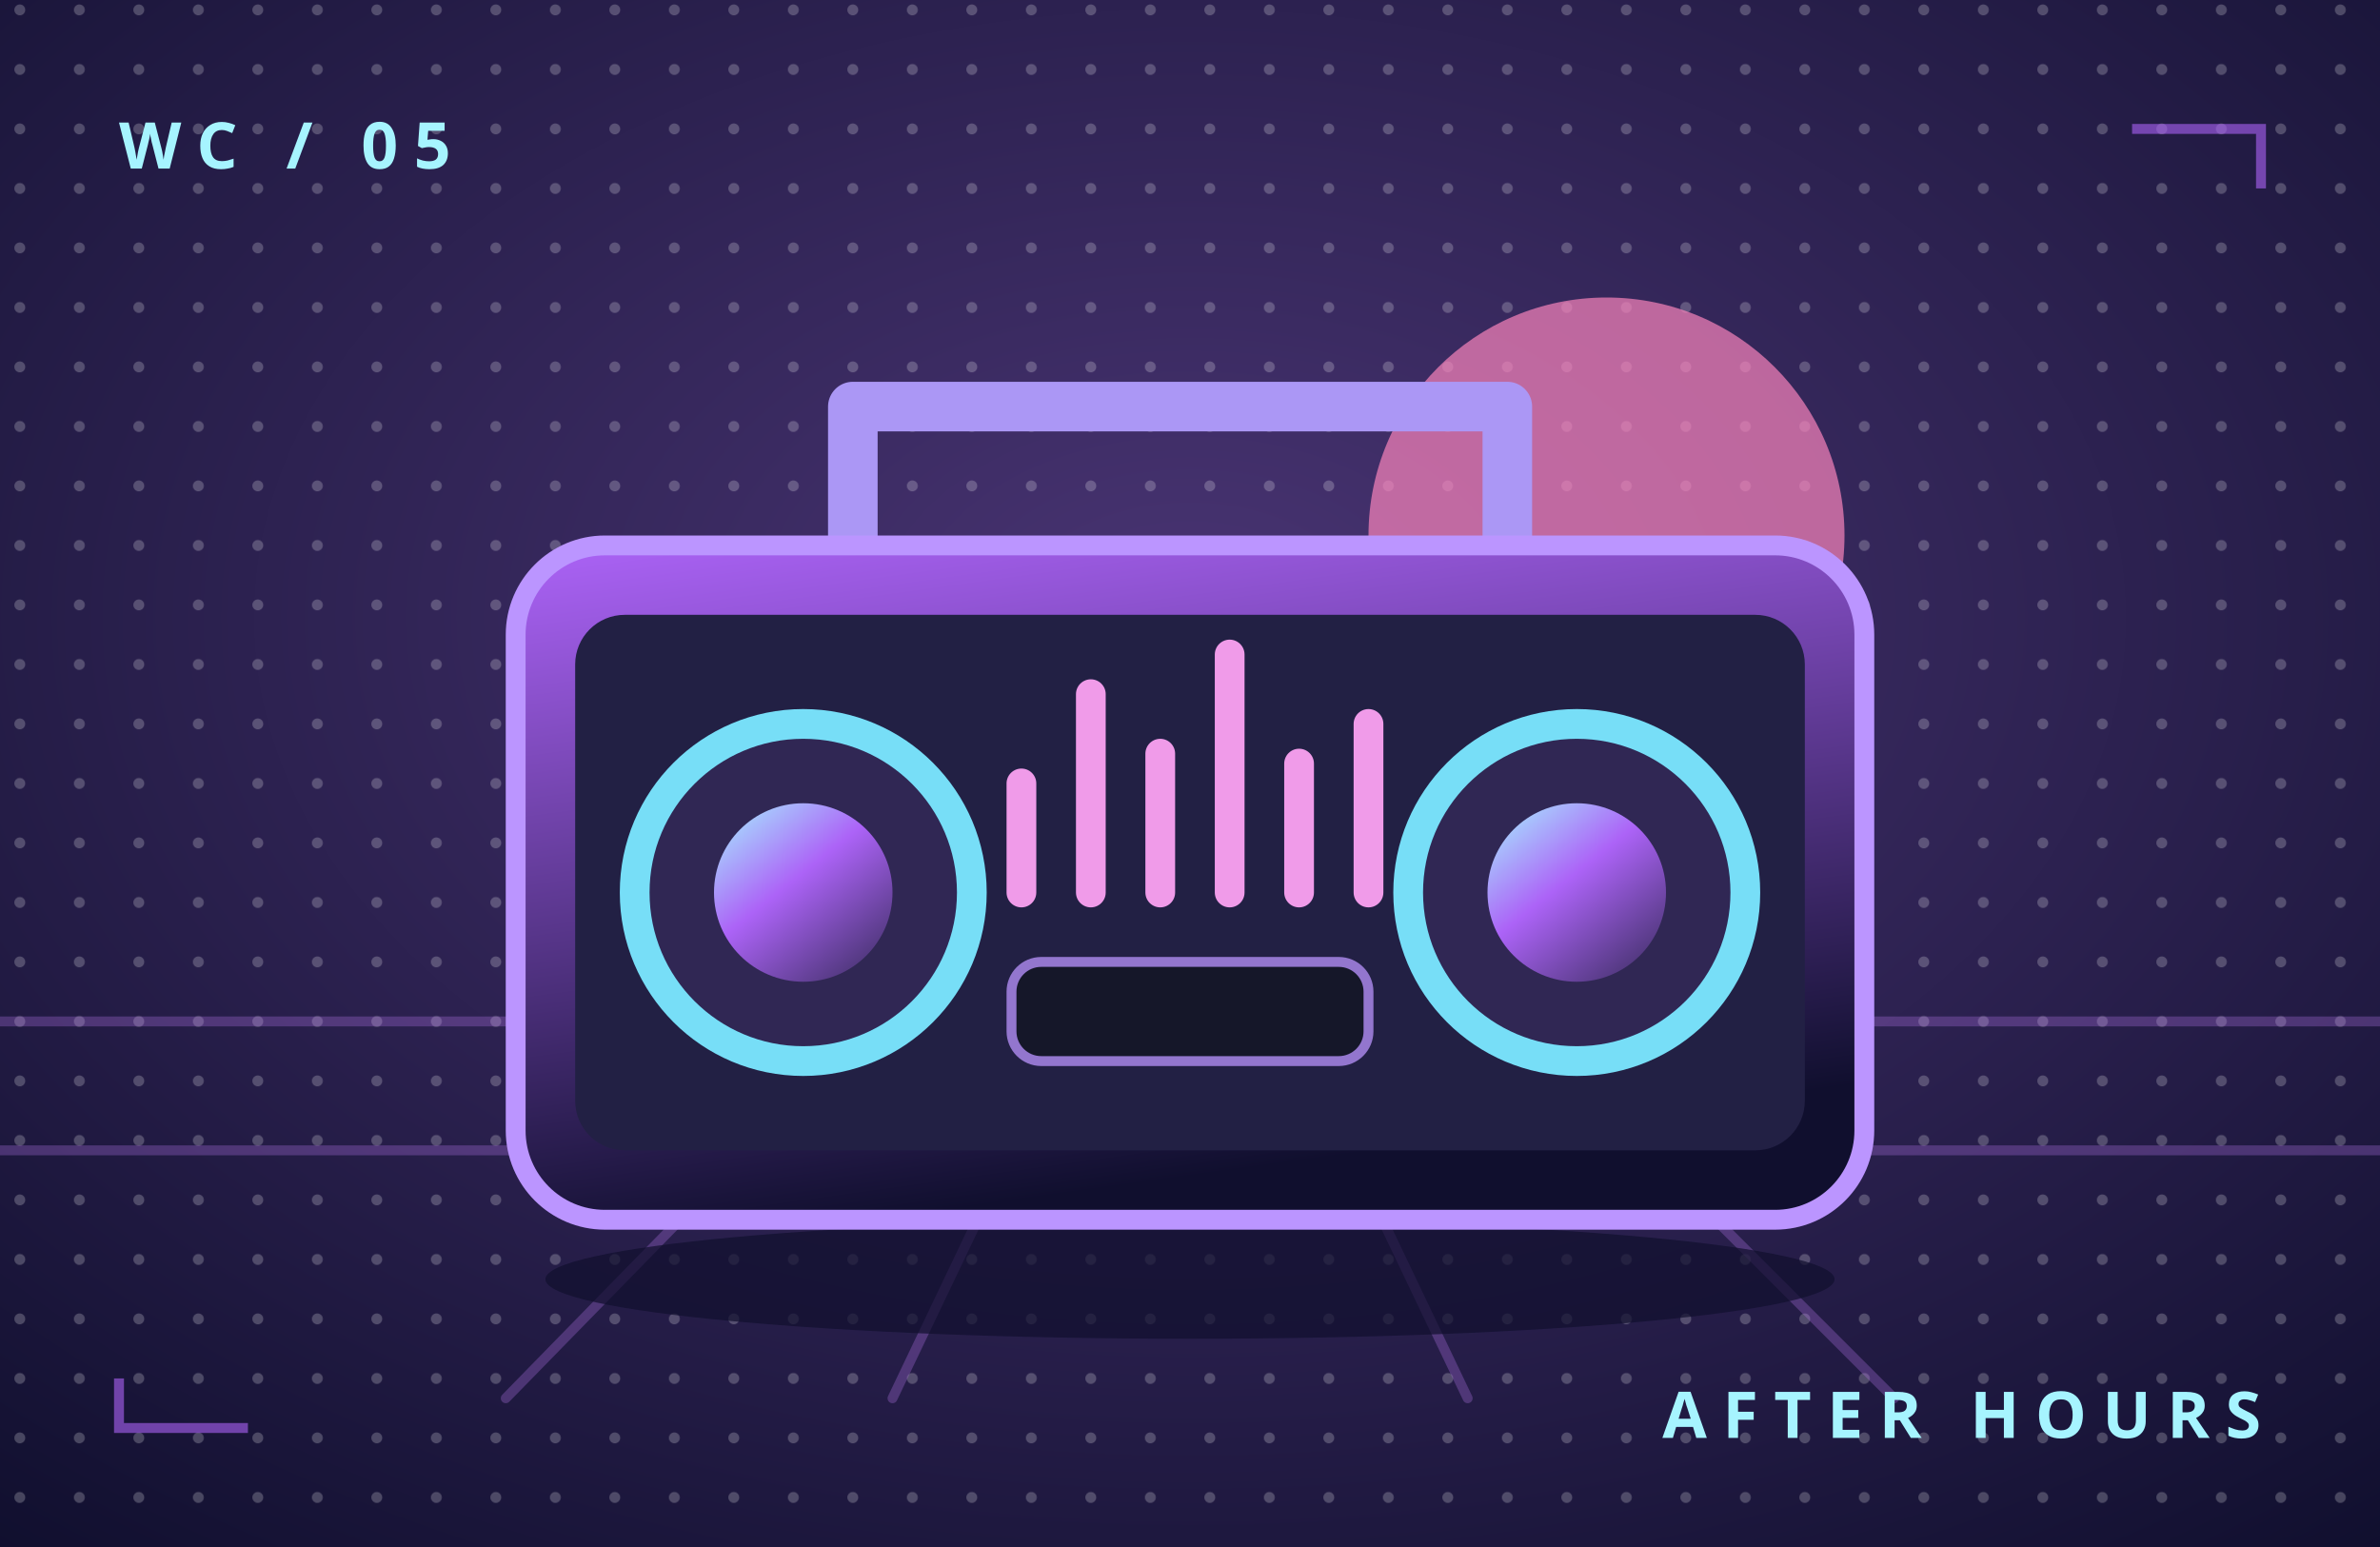
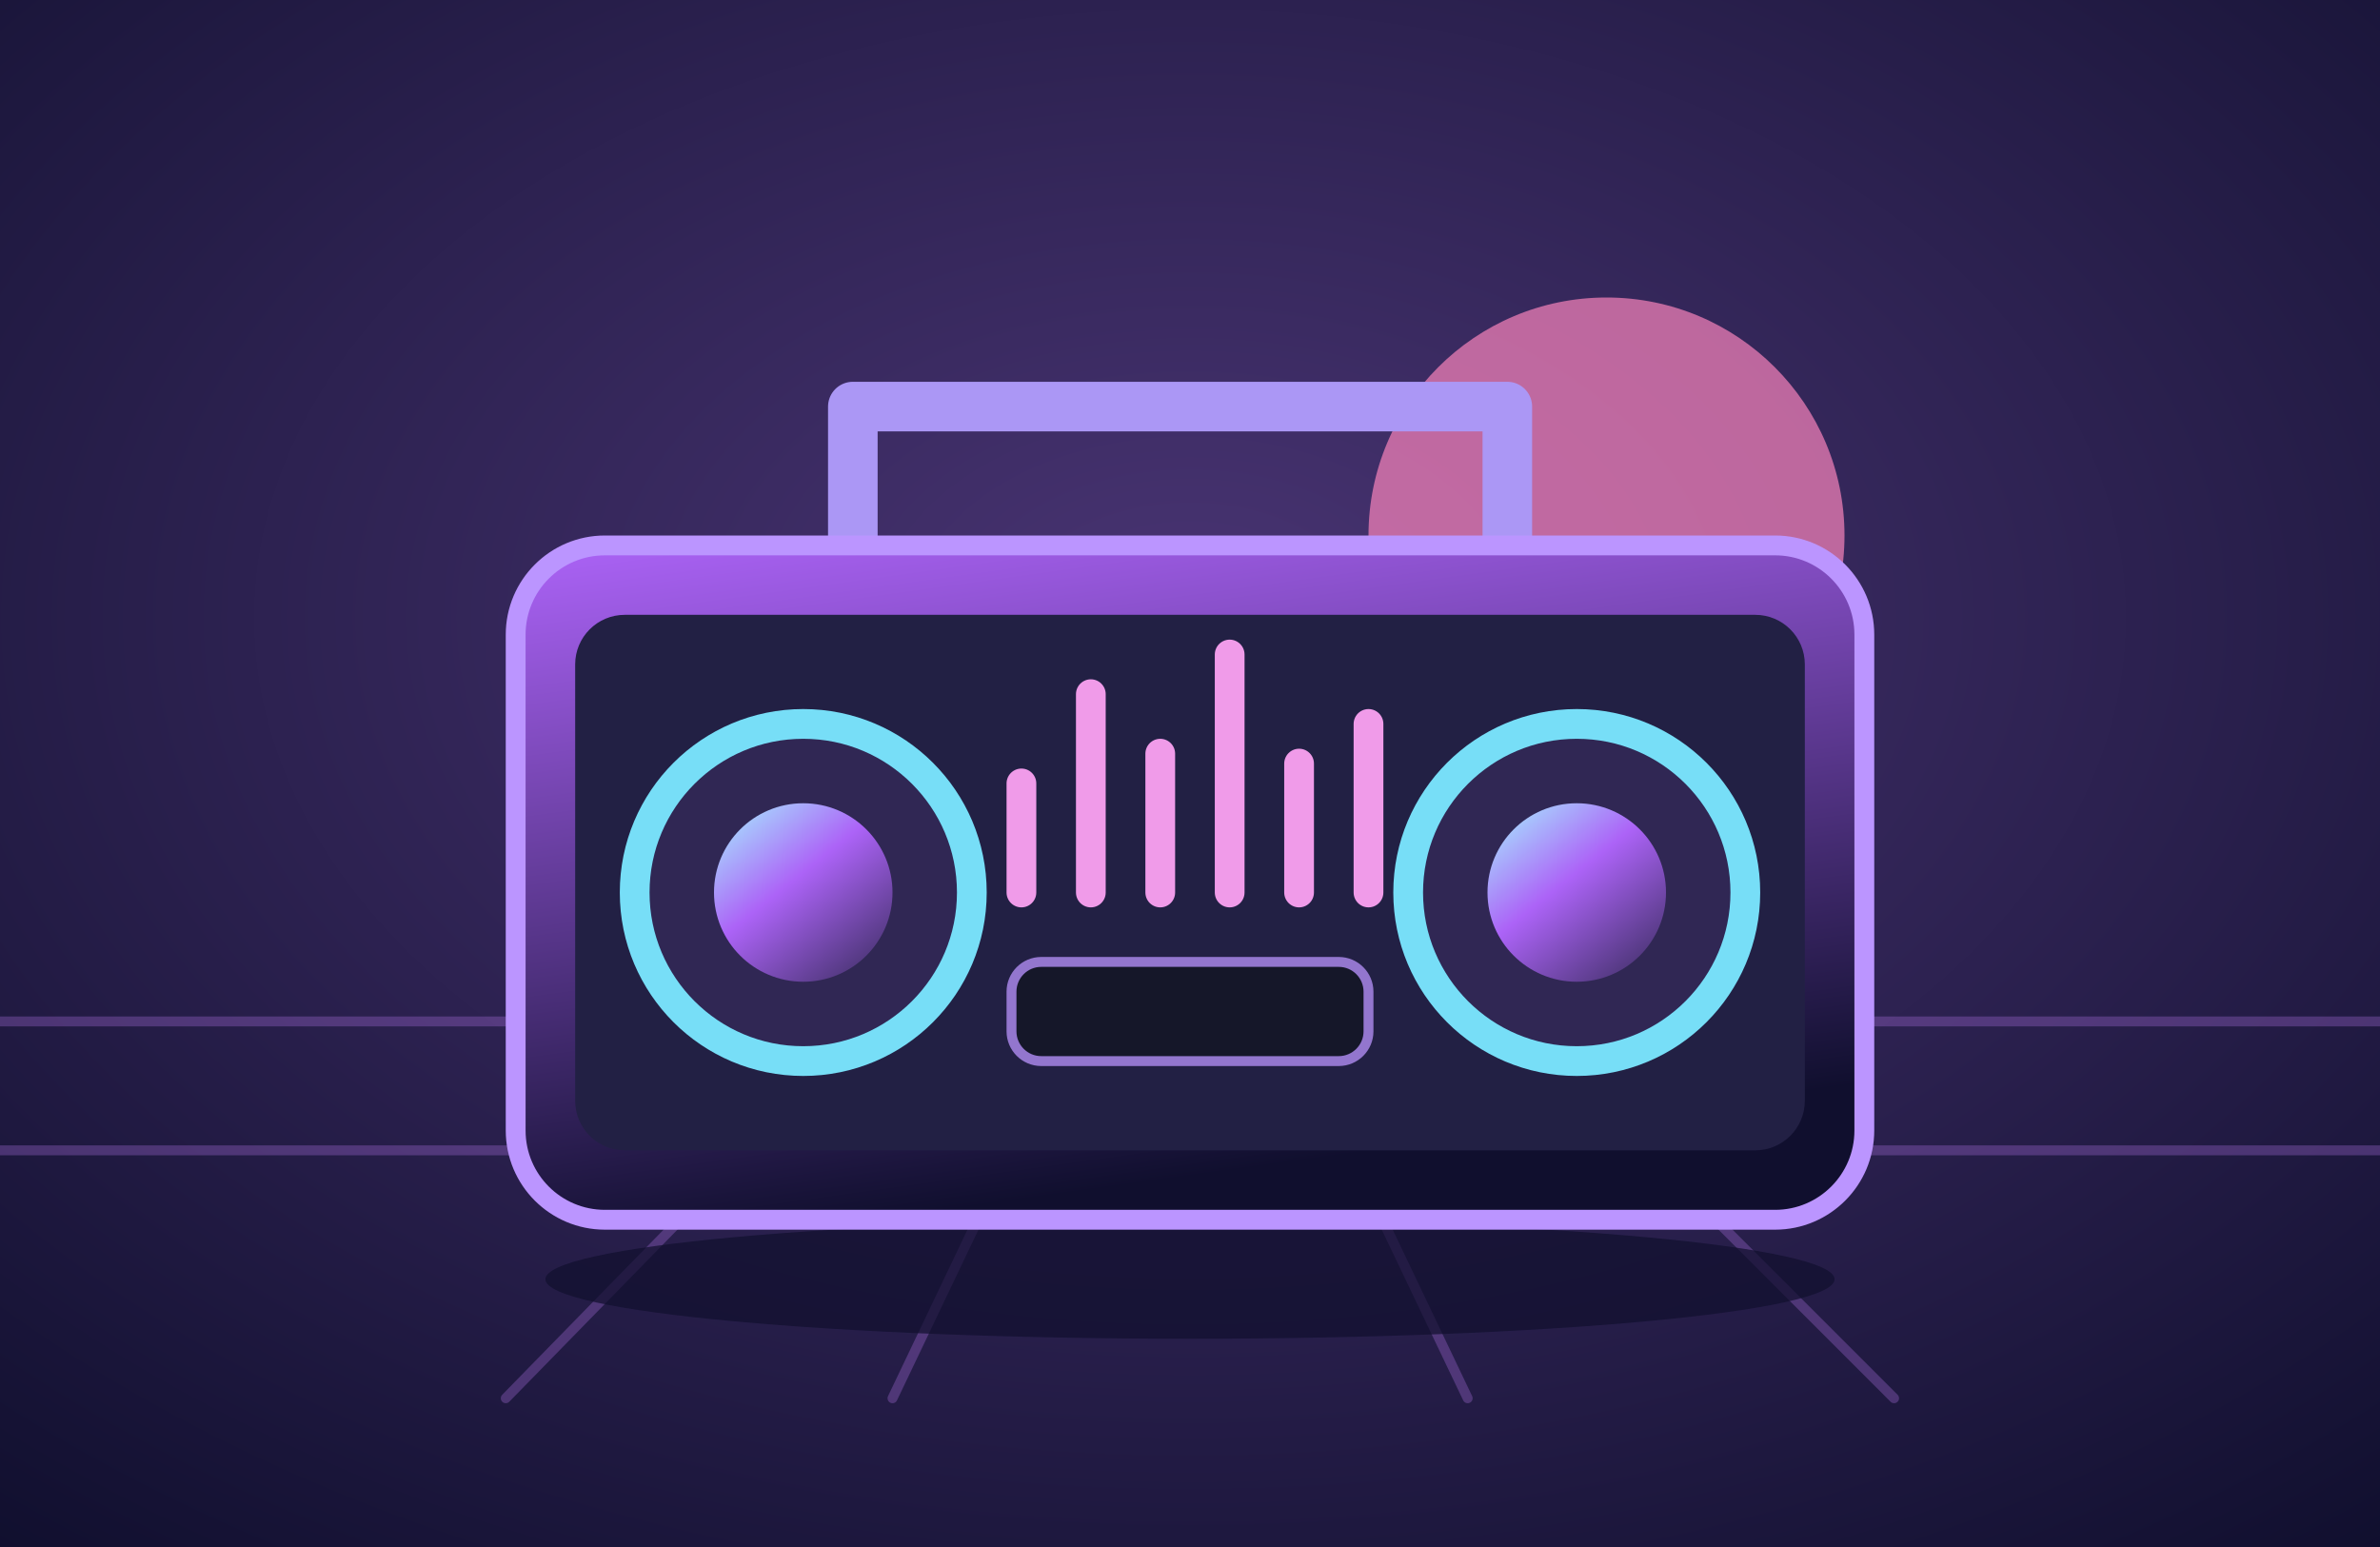
<svg xmlns="http://www.w3.org/2000/svg" viewBox="0 0 240 156" role="img">
  <defs>
    <radialGradient id="sky" cx="50%" cy="40%" r="78%">
      <stop stop-color="#493473" />
      <stop offset="1" stop-color="#100f2e" />
    </radialGradient>
    <linearGradient id="metal" x1="0" y1="0" x2=".8" y2="1">
      <stop stop-color="#a6f4ff" />
      <stop offset=".48" stop-color="#ac63f7" />
      <stop offset="1" stop-color="#493473" />
    </linearGradient>
    <linearGradient id="edge" x2=".28" y2="1">
      <stop stop-color="#ac63f7" />
      <stop offset="1" stop-color="#100f2e" />
    </linearGradient>
-     <pattern id="grain" width="6" height="6" patternUnits="userSpaceOnUse">
-       <circle cx="2" cy="1" r=".55" fill="#fff" opacity=".22" />
-     </pattern>
  </defs>
  <rect width="240" height="156" fill="url(#sky)" />
-   <rect width="240" height="156" fill="url(#grain)" />
  <g stroke-linecap="round" stroke-linejoin="round">
    <path d="M0 103h240M0 116h240m-189 25 43-44m-4 44 21-44m37 44-21-44m64 44-44-44" stroke="#b576ec" opacity=".3" />
    <circle cx="162" cy="54" r="24" fill="#f883ba" opacity=".7" />
    <ellipse cx="120" cy="129" rx="65" ry="6" fill="#100f2e" opacity=".72" />
    <path d="M86 57V41h66v17" fill="none" stroke="#ab97f5" stroke-width="5" />
    <rect x="52" y="55" width="136" height="68" rx="9" fill="url(#edge)" stroke="#bb95ff" stroke-width="2" />
    <rect x="58" y="62" width="124" height="54" rx="5" fill="#222044" />
    <g fill="#302754" stroke="#77def7" stroke-width="3">
      <circle cx="81" cy="90" r="17" />
      <circle cx="159" cy="90" r="17" />
    </g>
    <g fill="url(#metal)">
      <circle cx="81" cy="90" r="9" />
      <circle cx="159" cy="90" r="9" />
    </g>
    <path d="M103 90V79m7 11V70m7 20V76m7 14V66m7 24V77m7 13V73" stroke="#f09be9" stroke-width="3" />
    <rect x="102" y="97" width="36" height="10" rx="3" fill="#151729" stroke="#9376ce" />
  </g>
-   <g fill="#a6f4ff" font-family="system-ui,sans-serif" font-weight="700" font-size="6.5" letter-spacing="1.6">
-     <text x="12" y="17">WC / 05</text>
-     <text x="228" y="145" text-anchor="end">AFTER HOURS</text>
-   </g>
-   <path d="M12 139v5h13M228 19v-6h-13" fill="none" stroke="#ac63f7" opacity=".6" />
</svg>
